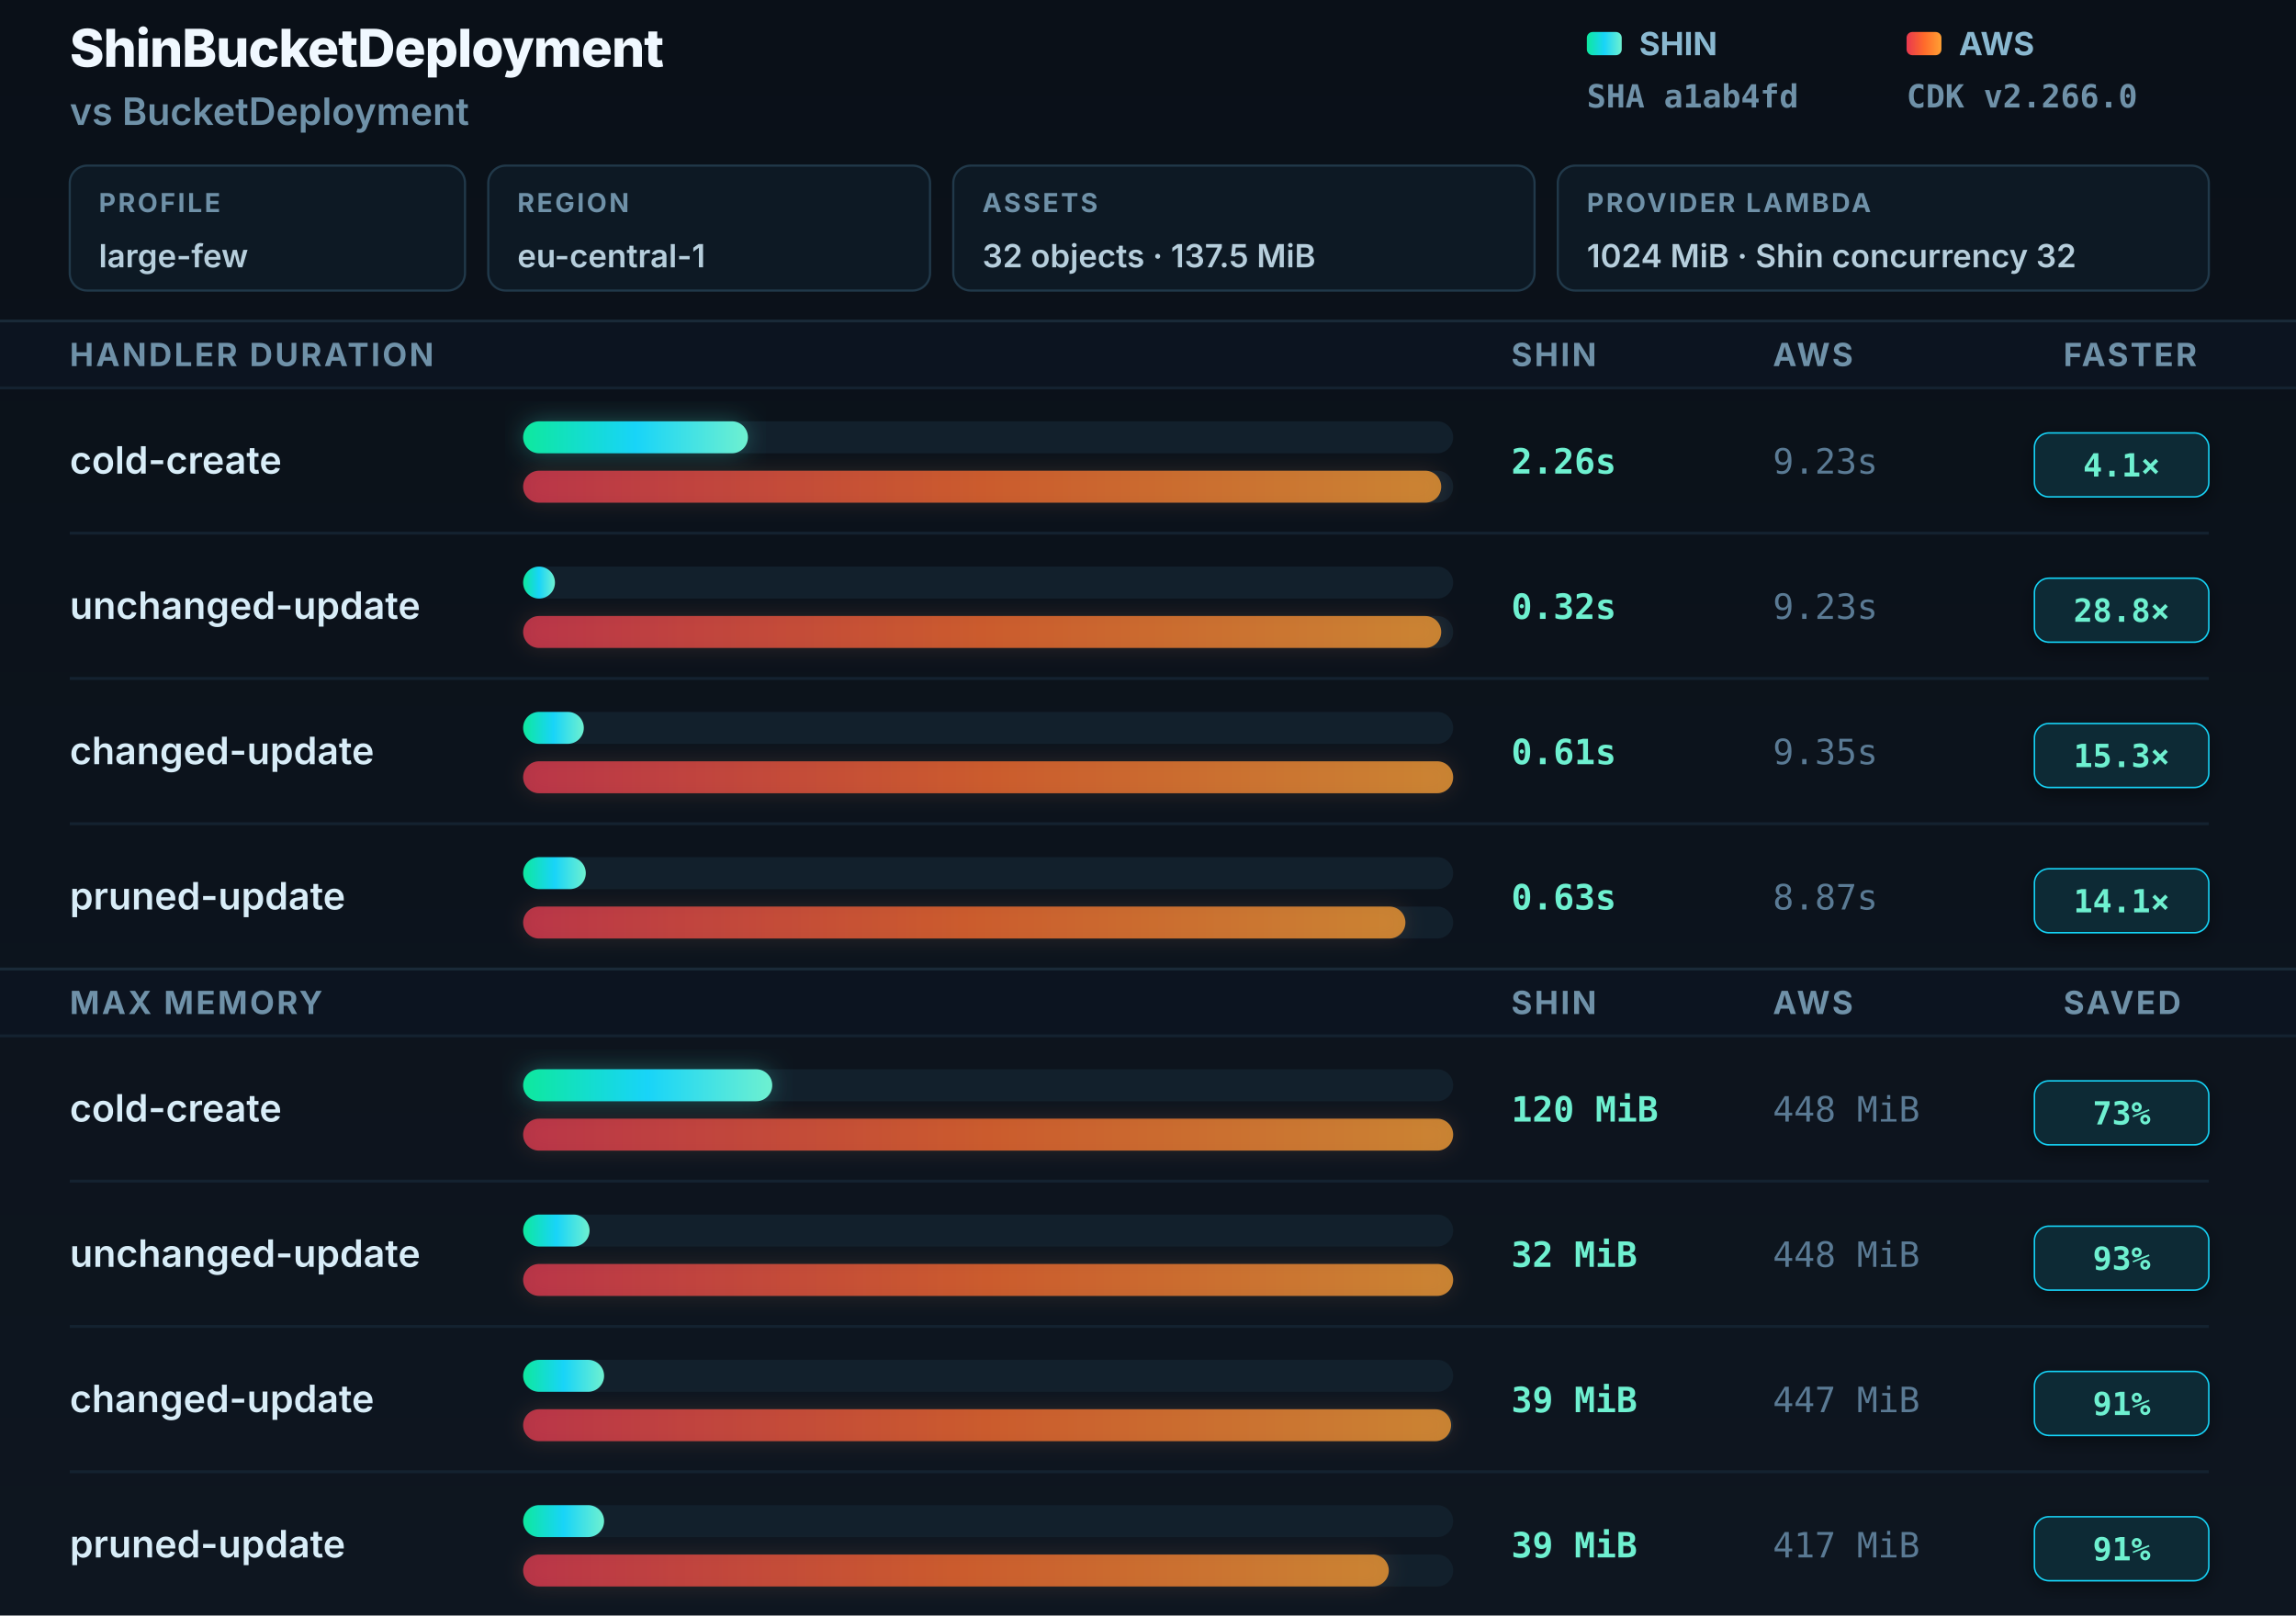
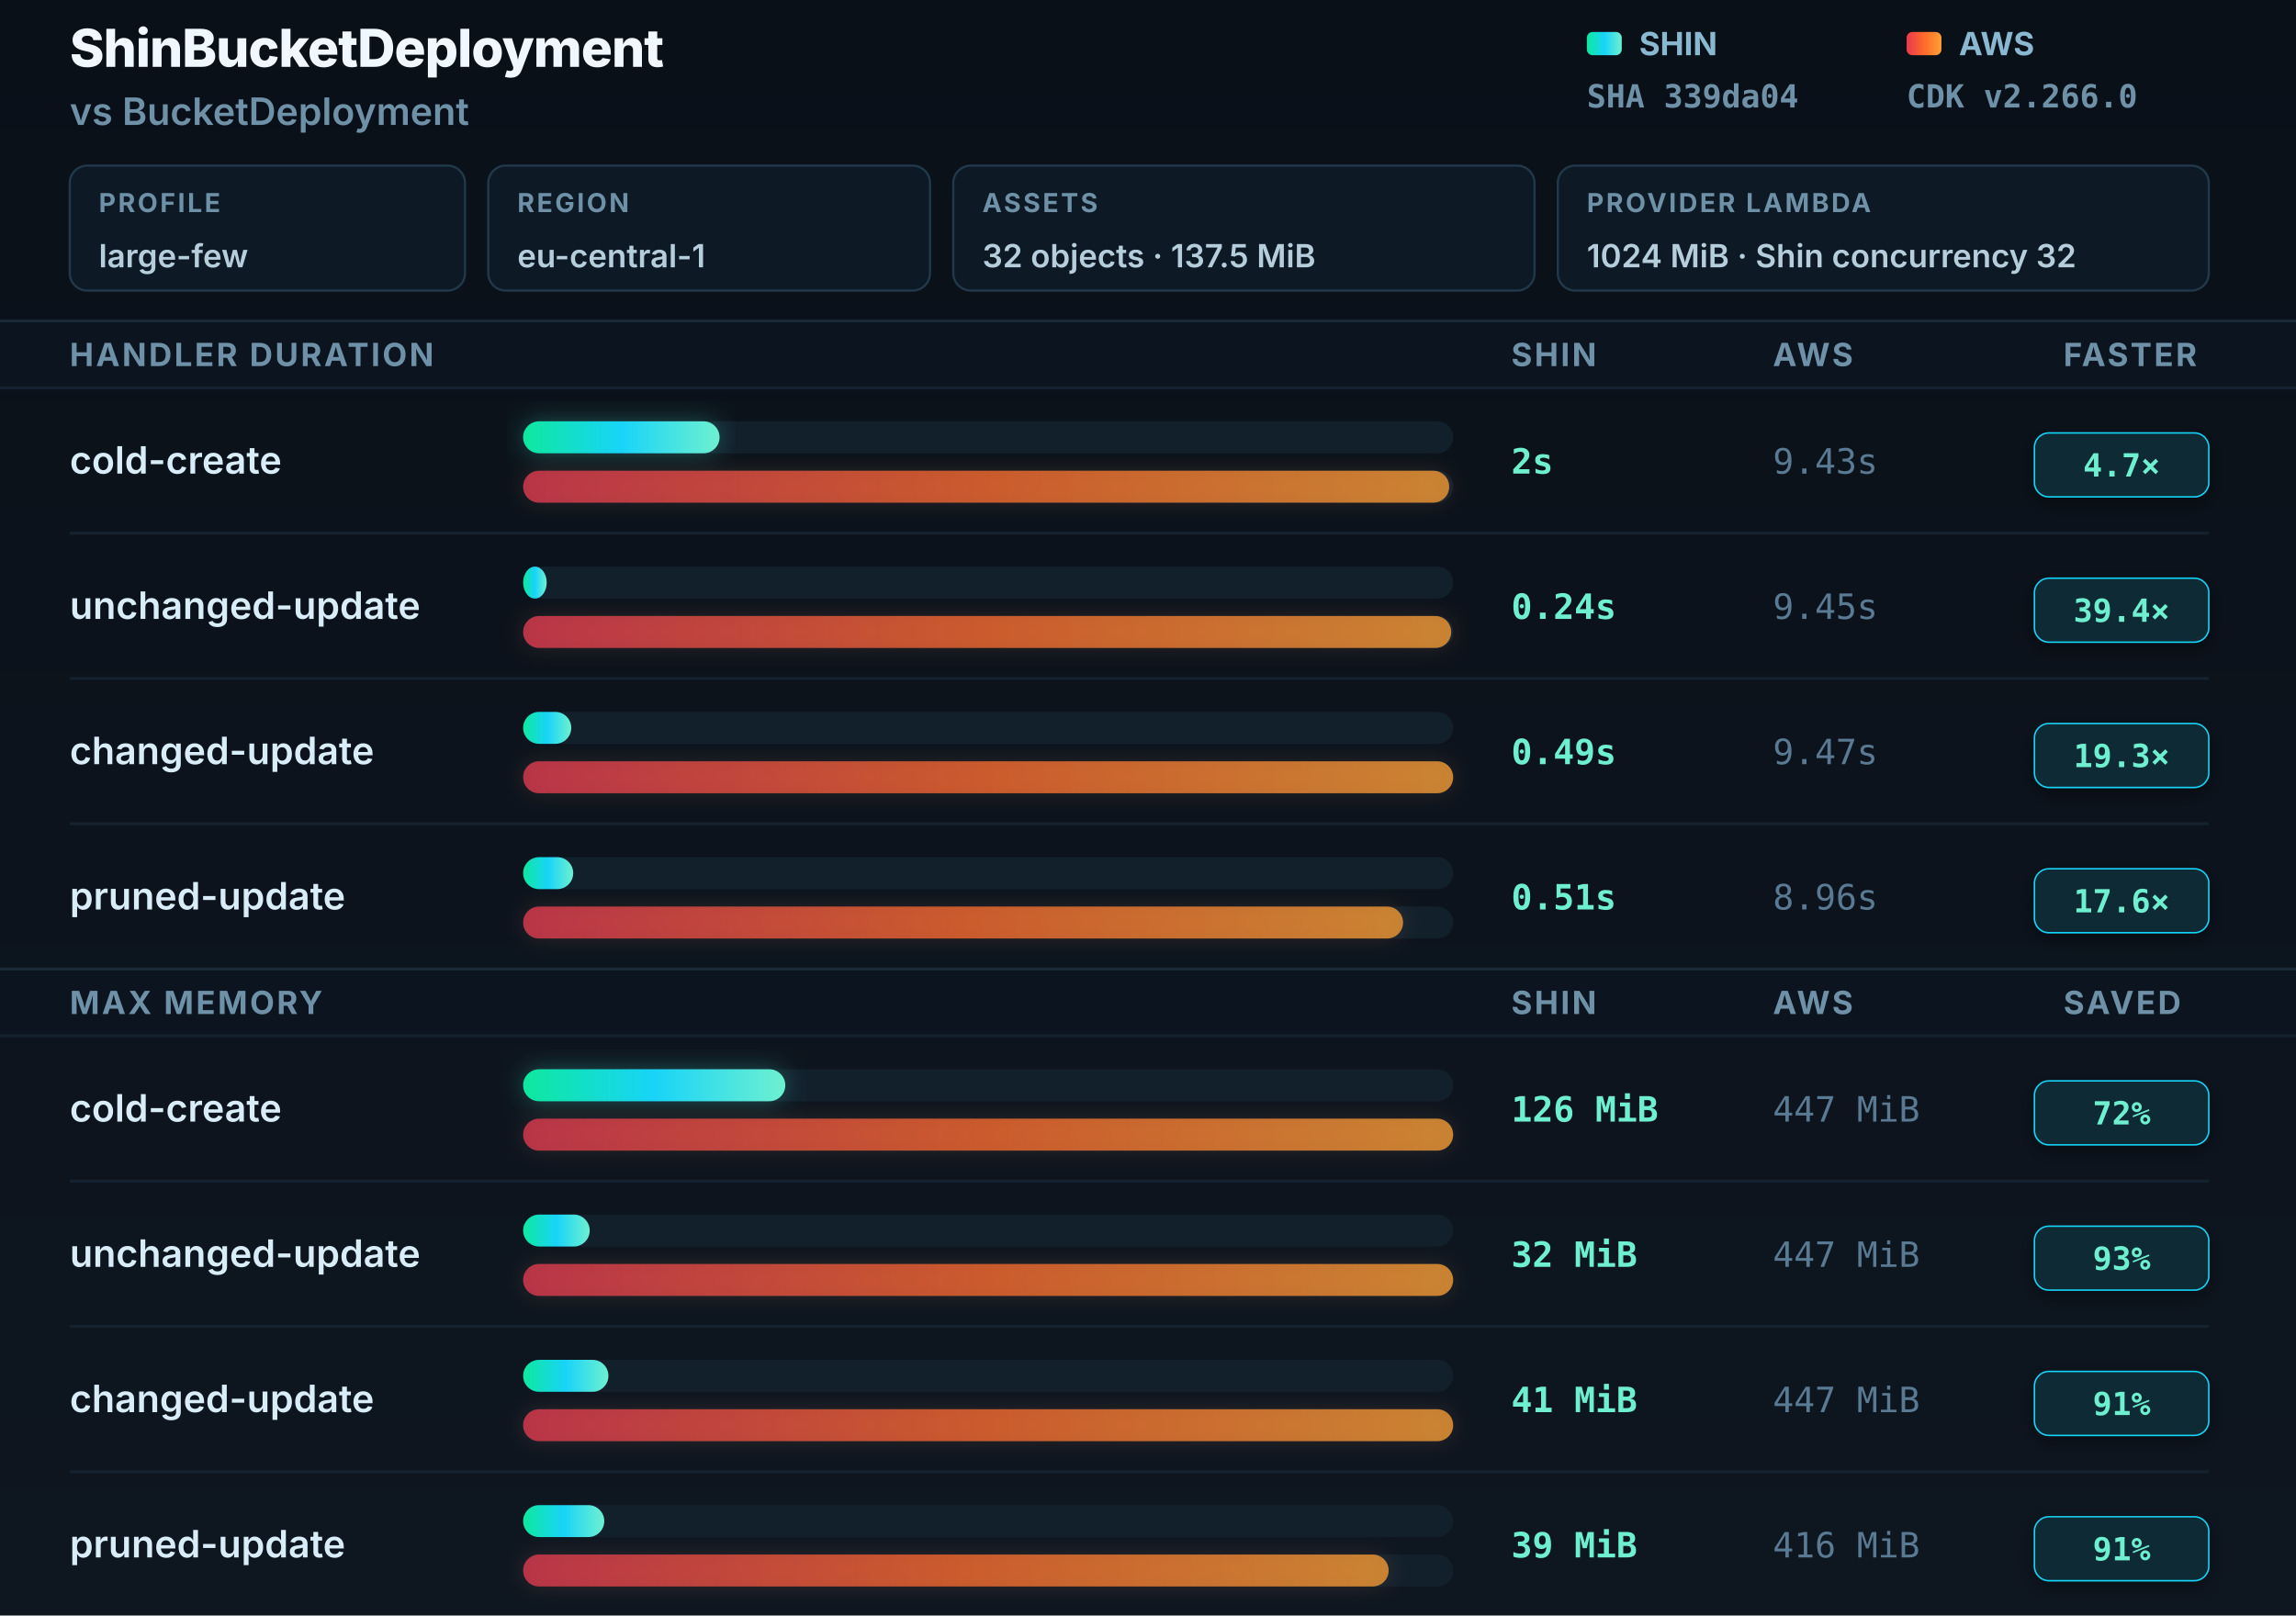
<svg xmlns="http://www.w3.org/2000/svg" width="790" height="556" viewBox="0 0 790 556" role="img" aria-labelledby="title desc">
  <defs>
    <linearGradient id="shin" x1="0" y1="0" x2="1" y2="0">
      <stop offset="0" stop-color="#0ee89e" />
      <stop offset="0.5" stop-color="#18d4f8" />
      <stop offset="1" stop-color="#6ef0d0" />
    </linearGradient>
    <linearGradient id="aws" x1="0" y1="0" x2="1" y2="0">
      <stop offset="0" stop-color="#e8384f" />
      <stop offset="0.5" stop-color="#ff6a2b" />
      <stop offset="1" stop-color="#ffa033" />
    </linearGradient>
    <linearGradient id="bgGrad" x1="0" y1="0" x2="0" y2="1">
      <stop offset="0" stop-color="#0a1018" />
      <stop offset="1" stop-color="#0e1620" />
    </linearGradient>
    <filter id="gS" x="-8%" y="-60%" width="116%" height="220%">
      <feGaussianBlur in="SourceGraphic" stdDeviation="4" />
      <feColorMatrix type="matrix" values="0 0 0 0 0.06 0 0 0 0 0.85 0 0 0 0 0.7 0 0 0 0.6 0" />
    </filter>
    <filter id="gA" x="-8%" y="-60%" width="116%" height="220%">
      <feGaussianBlur in="SourceGraphic" stdDeviation="3.5" />
      <feColorMatrix type="matrix" values="0 0 0 0 0.95 0 0 0 0 0.35 0 0 0 0 0.15 0 0 0 0.4 0" />
    </filter>
    <filter id="badgeShadow" x="-20%" y="-30%" width="140%" height="160%">
      <feDropShadow dx="0" dy="2" stdDeviation="3" flood-color="#000" flood-opacity="0.4" />
    </filter>
  </defs>
  <rect width="790" height="556" fill="url(#bgGrad)" />
  <text x="24" y="23" font-family="Inter, -apple-system, sans-serif" font-size="18" font-weight="800" fill="#f0f8ff" letter-spacing="-0.3">ShinBucketDeployment</text>
  <text x="24" y="43" font-family="Inter, -apple-system, sans-serif" font-size="13" font-weight="600" fill="#6f91a8">vs BucketDeployment</text>
  <rect x="24" y="57" width="136" height="43" rx="6" fill="#0d1924" stroke="#21394a" stroke-width="0.75" />
  <text x="34" y="73" font-family="Inter, -apple-system, sans-serif" font-size="9" font-weight="700" fill="#6f91a8" letter-spacing="0.8">PROFILE</text>
  <text x="34" y="92" font-family="Inter, -apple-system, sans-serif" font-size="11" font-weight="600" fill="#b6cedc">large-few</text>
  <rect x="168" y="57" width="152" height="43" rx="6" fill="#0d1924" stroke="#21394a" stroke-width="0.75" />
  <text x="178" y="73" font-family="Inter, -apple-system, sans-serif" font-size="9" font-weight="700" fill="#6f91a8" letter-spacing="0.8">REGION</text>
  <text x="178" y="92" font-family="Inter, -apple-system, sans-serif" font-size="11" font-weight="600" fill="#b6cedc">eu-central-1</text>
  <rect x="328" y="57" width="200" height="43" rx="6" fill="#0d1924" stroke="#21394a" stroke-width="0.75" />
  <text x="338" y="73" font-family="Inter, -apple-system, sans-serif" font-size="9" font-weight="700" fill="#6f91a8" letter-spacing="0.8">ASSETS</text>
  <text x="338" y="92" font-family="Inter, -apple-system, sans-serif" font-size="11" font-weight="600" fill="#b6cedc">32 objects · 137.5 MiB</text>
  <rect x="536" y="57" width="224" height="43" rx="6" fill="#0d1924" stroke="#21394a" stroke-width="0.75" />
  <text x="546" y="73" font-family="Inter, -apple-system, sans-serif" font-size="9" font-weight="700" fill="#6f91a8" letter-spacing="0.8">PROVIDER LAMBDA</text>
  <text x="546" y="92" font-family="Inter, -apple-system, sans-serif" font-size="11" font-weight="600" fill="#b6cedc">1024 MiB · Shin concurrency 32</text>
  <rect x="546" y="11" width="12" height="8" rx="2" fill="url(#shin)" />
  <text x="564" y="19" font-family="Inter, -apple-system, sans-serif" font-size="11" font-weight="700" fill="#8ab8d0">SHIN</text>
-   <text x="546" y="37" font-family="JetBrains Mono, monospace" font-size="11" font-weight="600" fill="#6f91a8">SHA a1ab4fd</text>
+   <text x="546" y="37" font-family="JetBrains Mono, monospace" font-size="11" font-weight="600" fill="#6f91a8">SHA 339da04</text>
  <rect x="656" y="11" width="12" height="8" rx="2" fill="url(#aws)" />
  <text x="674" y="19" font-family="Inter, -apple-system, sans-serif" font-size="11" font-weight="700" fill="#8ab8d0">AWS</text>
  <text x="656" y="37" font-family="JetBrains Mono, monospace" font-size="11" font-weight="600" fill="#6f91a8">CDK v2.266.0</text>
  <rect x="0" y="110" width="790" height="1" fill="#1a2a38" />
  <rect y="111" width="790" height="22" fill="#0c1420" />
  <text x="24" y="126" font-family="Inter, -apple-system, sans-serif" font-size="11" font-weight="700" fill="#6f91a8" letter-spacing="0.8">HANDLER DURATION</text>
  <text x="520" y="126" font-family="Inter, -apple-system, sans-serif" font-size="11" font-weight="700" fill="#6f91a8" letter-spacing="0.8">SHIN</text>
  <text x="610" y="126" font-family="Inter, -apple-system, sans-serif" font-size="11" font-weight="700" fill="#6f91a8" letter-spacing="0.8">AWS</text>
  <text x="710" y="126" font-family="Inter, -apple-system, sans-serif" font-size="11" font-weight="700" fill="#6f91a8" letter-spacing="0.8">FASTER</text>
  <rect x="0" y="133" width="790" height="1" fill="#142230" />
  <text x="24" y="163" font-family="Inter, -apple-system, sans-serif" font-size="13" font-weight="600" fill="#d8edf8">cold-create</text>
  <rect x="180" y="145" width="320" height="11" rx="5.5" fill="#12202c" />
-   <rect x="180" y="145" width="77.348" height="11" rx="5.5" fill="url(#shin)" filter="url(#gS)" opacity="0.5" />
-   <rect x="180" y="145" width="77.348" height="11" rx="5.5" fill="url(#shin)" />
+   <rect x="180" y="145" width="67.582" height="11" rx="5.5" fill="url(#shin)" filter="url(#gS)" opacity="0.5" />
+   <rect x="180" y="145" width="67.582" height="11" rx="5.5" fill="url(#shin)" />
  <rect x="180" y="162" width="320" height="11" rx="5.5" fill="#12202c" />
-   <rect x="180" y="162" width="315.893" height="11" rx="5.5" fill="url(#aws)" filter="url(#gA)" opacity="0.35" />
-   <rect x="180" y="162" width="315.893" height="11" rx="5.5" fill="url(#aws)" opacity="0.75" />
-   <text x="520" y="163" font-family="JetBrains Mono, monospace" font-size="12" font-weight="700" fill="#6ef0d0">2.26s</text>
-   <text x="610" y="163" font-family="JetBrains Mono, monospace" font-size="12" font-weight="400" fill="#5a7a94">9.23s</text>
+   <rect x="180" y="162" width="318.648" height="11" rx="5.5" fill="url(#aws)" filter="url(#gA)" opacity="0.35" />
+   <rect x="180" y="162" width="318.648" height="11" rx="5.5" fill="url(#aws)" opacity="0.75" />
+   <text x="520" y="163" font-family="JetBrains Mono, monospace" font-size="12" font-weight="700" fill="#6ef0d0">2s</text>
+   <text x="610" y="163" font-family="JetBrains Mono, monospace" font-size="12" font-weight="400" fill="#5a7a94">9.43s</text>
  <rect x="700" y="149" width="60" height="22" rx="5" fill="#082b35" stroke="#18d4f8" stroke-width="0.5" filter="url(#badgeShadow)" />
-   <text x="730" y="164" text-anchor="middle" font-family="JetBrains Mono, monospace" font-size="11" font-weight="800" fill="#6ef0d0">4.1×</text>
+   <text x="730" y="164" text-anchor="middle" font-family="JetBrains Mono, monospace" font-size="11" font-weight="800" fill="#6ef0d0">4.7×</text>
  <rect x="24" y="183" width="736" height="1" fill="#142230" />
  <text x="24" y="213" font-family="Inter, -apple-system, sans-serif" font-size="13" font-weight="600" fill="#d8edf8">unchanged-update</text>
  <rect x="180" y="195" width="320" height="11" rx="5.5" fill="#12202c" />
-   <rect x="180" y="195" width="10.952" height="11" rx="5.5" fill="url(#shin)" />
+   <rect x="180" y="195" width="8.11" height="11" rx="5.5" fill="url(#shin)" />
  <rect x="180" y="212" width="320" height="11" rx="5.5" fill="#12202c" />
-   <rect x="180" y="212" width="315.893" height="11" rx="5.5" fill="url(#aws)" filter="url(#gA)" opacity="0.35" />
-   <rect x="180" y="212" width="315.893" height="11" rx="5.5" fill="url(#aws)" opacity="0.75" />
-   <text x="520" y="213" font-family="JetBrains Mono, monospace" font-size="12" font-weight="700" fill="#6ef0d0">0.32s</text>
-   <text x="610" y="213" font-family="JetBrains Mono, monospace" font-size="12" font-weight="400" fill="#5a7a94">9.23s</text>
+   <rect x="180" y="212" width="319.324" height="11" rx="5.5" fill="url(#aws)" filter="url(#gA)" opacity="0.35" />
+   <rect x="180" y="212" width="319.324" height="11" rx="5.5" fill="url(#aws)" opacity="0.75" />
+   <text x="520" y="213" font-family="JetBrains Mono, monospace" font-size="12" font-weight="700" fill="#6ef0d0">0.24s</text>
+   <text x="610" y="213" font-family="JetBrains Mono, monospace" font-size="12" font-weight="400" fill="#5a7a94">9.45s</text>
  <rect x="700" y="199" width="60" height="22" rx="5" fill="#082b35" stroke="#18d4f8" stroke-width="0.5" filter="url(#badgeShadow)" />
-   <text x="730" y="214" text-anchor="middle" font-family="JetBrains Mono, monospace" font-size="11" font-weight="800" fill="#6ef0d0">28.8×</text>
+   <text x="730" y="214" text-anchor="middle" font-family="JetBrains Mono, monospace" font-size="11" font-weight="800" fill="#6ef0d0">39.4×</text>
  <rect x="24" y="233" width="736" height="1" fill="#142230" />
  <text x="24" y="263" font-family="Inter, -apple-system, sans-serif" font-size="13" font-weight="600" fill="#d8edf8">changed-update</text>
  <rect x="180" y="245" width="320" height="11" rx="5.5" fill="#12202c" />
-   <rect x="180" y="245" width="20.877" height="11" rx="5.5" fill="url(#shin)" />
+   <rect x="180" y="245" width="16.558" height="11" rx="5.5" fill="url(#shin)" />
  <rect x="180" y="262" width="320" height="11" rx="5.5" fill="#12202c" />
  <rect x="180" y="262" width="320" height="11" rx="5.5" fill="url(#aws)" filter="url(#gA)" opacity="0.35" />
  <rect x="180" y="262" width="320" height="11" rx="5.5" fill="url(#aws)" opacity="0.75" />
-   <text x="520" y="263" font-family="JetBrains Mono, monospace" font-size="12" font-weight="700" fill="#6ef0d0">0.61s</text>
-   <text x="610" y="263" font-family="JetBrains Mono, monospace" font-size="12" font-weight="400" fill="#5a7a94">9.35s</text>
+   <text x="520" y="263" font-family="JetBrains Mono, monospace" font-size="12" font-weight="700" fill="#6ef0d0">0.49s</text>
+   <text x="610" y="263" font-family="JetBrains Mono, monospace" font-size="12" font-weight="400" fill="#5a7a94">9.47s</text>
  <rect x="700" y="249" width="60" height="22" rx="5" fill="#082b35" stroke="#18d4f8" stroke-width="0.5" filter="url(#badgeShadow)" />
-   <text x="730" y="264" text-anchor="middle" font-family="JetBrains Mono, monospace" font-size="11" font-weight="800" fill="#6ef0d0">15.3×</text>
+   <text x="730" y="264" text-anchor="middle" font-family="JetBrains Mono, monospace" font-size="11" font-weight="800" fill="#6ef0d0">19.3×</text>
  <rect x="24" y="283" width="736" height="1" fill="#142230" />
  <text x="24" y="313" font-family="Inter, -apple-system, sans-serif" font-size="13" font-weight="600" fill="#d8edf8">pruned-update</text>
  <rect x="180" y="295" width="320" height="11" rx="5.5" fill="#12202c" />
-   <rect x="180" y="295" width="21.561" height="11" rx="5.5" fill="url(#shin)" />
+   <rect x="180" y="295" width="17.233" height="11" rx="5.5" fill="url(#shin)" />
  <rect x="180" y="312" width="320" height="11" rx="5.5" fill="#12202c" />
-   <rect x="180" y="312" width="303.572" height="11" rx="5.5" fill="url(#aws)" filter="url(#gA)" opacity="0.35" />
-   <rect x="180" y="312" width="303.572" height="11" rx="5.5" fill="url(#aws)" opacity="0.75" />
-   <text x="520" y="313" font-family="JetBrains Mono, monospace" font-size="12" font-weight="700" fill="#6ef0d0">0.63s</text>
-   <text x="610" y="313" font-family="JetBrains Mono, monospace" font-size="12" font-weight="400" fill="#5a7a94">8.87s</text>
+   <rect x="180" y="312" width="302.767" height="11" rx="5.5" fill="url(#aws)" filter="url(#gA)" opacity="0.35" />
+   <rect x="180" y="312" width="302.767" height="11" rx="5.5" fill="url(#aws)" opacity="0.75" />
+   <text x="520" y="313" font-family="JetBrains Mono, monospace" font-size="12" font-weight="700" fill="#6ef0d0">0.51s</text>
+   <text x="610" y="313" font-family="JetBrains Mono, monospace" font-size="12" font-weight="400" fill="#5a7a94">8.96s</text>
  <rect x="700" y="299" width="60" height="22" rx="5" fill="#082b35" stroke="#18d4f8" stroke-width="0.5" filter="url(#badgeShadow)" />
-   <text x="730" y="314" text-anchor="middle" font-family="JetBrains Mono, monospace" font-size="11" font-weight="800" fill="#6ef0d0">14.1×</text>
+   <text x="730" y="314" text-anchor="middle" font-family="JetBrains Mono, monospace" font-size="11" font-weight="800" fill="#6ef0d0">17.6×</text>
  <rect x="0" y="333" width="790" height="1" fill="#1a2a38" />
  <rect y="334" width="790" height="22" fill="#0c1420" />
  <text x="24" y="349" font-family="Inter, -apple-system, sans-serif" font-size="11" font-weight="700" fill="#6f91a8" letter-spacing="0.8">MAX MEMORY</text>
  <text x="520" y="349" font-family="Inter, -apple-system, sans-serif" font-size="11" font-weight="700" fill="#6f91a8" letter-spacing="0.8">SHIN</text>
  <text x="610" y="349" font-family="Inter, -apple-system, sans-serif" font-size="11" font-weight="700" fill="#6f91a8" letter-spacing="0.8">AWS</text>
  <text x="710" y="349" font-family="Inter, -apple-system, sans-serif" font-size="11" font-weight="700" fill="#6f91a8" letter-spacing="0.8">SAVED</text>
  <rect x="0" y="356" width="790" height="1" fill="#142230" />
  <text x="24" y="386" font-family="Inter, -apple-system, sans-serif" font-size="13" font-weight="600" fill="#d8edf8">cold-create</text>
  <rect x="180" y="368" width="320" height="11" rx="5.5" fill="#12202c" />
-   <rect x="180" y="368" width="85.714" height="11" rx="5.5" fill="url(#shin)" filter="url(#gS)" opacity="0.5" />
-   <rect x="180" y="368" width="85.714" height="11" rx="5.5" fill="url(#shin)" />
+   <rect x="180" y="368" width="90.201" height="11" rx="5.5" fill="url(#shin)" filter="url(#gS)" opacity="0.5" />
+   <rect x="180" y="368" width="90.201" height="11" rx="5.5" fill="url(#shin)" />
  <rect x="180" y="385" width="320" height="11" rx="5.5" fill="#12202c" />
  <rect x="180" y="385" width="320" height="11" rx="5.5" fill="url(#aws)" filter="url(#gA)" opacity="0.35" />
  <rect x="180" y="385" width="320" height="11" rx="5.5" fill="url(#aws)" opacity="0.75" />
-   <text x="520" y="386" font-family="JetBrains Mono, monospace" font-size="12" font-weight="700" fill="#6ef0d0">120 MiB</text>
-   <text x="610" y="386" font-family="JetBrains Mono, monospace" font-size="12" font-weight="400" fill="#5a7a94">448 MiB</text>
+   <text x="520" y="386" font-family="JetBrains Mono, monospace" font-size="12" font-weight="700" fill="#6ef0d0">126 MiB</text>
+   <text x="610" y="386" font-family="JetBrains Mono, monospace" font-size="12" font-weight="400" fill="#5a7a94">447 MiB</text>
  <rect x="700" y="372" width="60" height="22" rx="5" fill="#082b35" stroke="#18d4f8" stroke-width="0.5" filter="url(#badgeShadow)" />
-   <text x="730" y="387" text-anchor="middle" font-family="JetBrains Mono, monospace" font-size="11" font-weight="800" fill="#6ef0d0">73%</text>
+   <text x="730" y="387" text-anchor="middle" font-family="JetBrains Mono, monospace" font-size="11" font-weight="800" fill="#6ef0d0">72%</text>
  <rect x="24" y="406" width="736" height="1" fill="#142230" />
  <text x="24" y="436" font-family="Inter, -apple-system, sans-serif" font-size="13" font-weight="600" fill="#d8edf8">unchanged-update</text>
  <rect x="180" y="418" width="320" height="11" rx="5.5" fill="#12202c" />
-   <rect x="180" y="418" width="22.857" height="11" rx="5.5" fill="url(#shin)" />
+   <rect x="180" y="418" width="22.908" height="11" rx="5.5" fill="url(#shin)" />
  <rect x="180" y="435" width="320" height="11" rx="5.5" fill="#12202c" />
  <rect x="180" y="435" width="320" height="11" rx="5.5" fill="url(#aws)" filter="url(#gA)" opacity="0.35" />
  <rect x="180" y="435" width="320" height="11" rx="5.5" fill="url(#aws)" opacity="0.75" />
  <text x="520" y="436" font-family="JetBrains Mono, monospace" font-size="12" font-weight="700" fill="#6ef0d0">32 MiB</text>
-   <text x="610" y="436" font-family="JetBrains Mono, monospace" font-size="12" font-weight="400" fill="#5a7a94">448 MiB</text>
+   <text x="610" y="436" font-family="JetBrains Mono, monospace" font-size="12" font-weight="400" fill="#5a7a94">447 MiB</text>
  <rect x="700" y="422" width="60" height="22" rx="5" fill="#082b35" stroke="#18d4f8" stroke-width="0.5" filter="url(#badgeShadow)" />
  <text x="730" y="437" text-anchor="middle" font-family="JetBrains Mono, monospace" font-size="11" font-weight="800" fill="#6ef0d0">93%</text>
  <rect x="24" y="456" width="736" height="1" fill="#142230" />
  <text x="24" y="486" font-family="Inter, -apple-system, sans-serif" font-size="13" font-weight="600" fill="#d8edf8">changed-update</text>
  <rect x="180" y="468" width="320" height="11" rx="5.5" fill="#12202c" />
-   <rect x="180" y="468" width="27.857" height="11" rx="5.5" fill="url(#shin)" />
+   <rect x="180" y="468" width="29.351" height="11" rx="5.5" fill="url(#shin)" />
  <rect x="180" y="485" width="320" height="11" rx="5.5" fill="#12202c" />
-   <rect x="180" y="485" width="319.286" height="11" rx="5.5" fill="url(#aws)" filter="url(#gA)" opacity="0.35" />
-   <rect x="180" y="485" width="319.286" height="11" rx="5.5" fill="url(#aws)" opacity="0.75" />
-   <text x="520" y="486" font-family="JetBrains Mono, monospace" font-size="12" font-weight="700" fill="#6ef0d0">39 MiB</text>
+   <rect x="180" y="485" width="320" height="11" rx="5.5" fill="url(#aws)" filter="url(#gA)" opacity="0.35" />
+   <rect x="180" y="485" width="320" height="11" rx="5.5" fill="url(#aws)" opacity="0.75" />
+   <text x="520" y="486" font-family="JetBrains Mono, monospace" font-size="12" font-weight="700" fill="#6ef0d0">41 MiB</text>
  <text x="610" y="486" font-family="JetBrains Mono, monospace" font-size="12" font-weight="400" fill="#5a7a94">447 MiB</text>
  <rect x="700" y="472" width="60" height="22" rx="5" fill="#082b35" stroke="#18d4f8" stroke-width="0.5" filter="url(#badgeShadow)" />
  <text x="730" y="487" text-anchor="middle" font-family="JetBrains Mono, monospace" font-size="11" font-weight="800" fill="#6ef0d0">91%</text>
  <rect x="24" y="506" width="736" height="1" fill="#142230" />
  <text x="24" y="536" font-family="Inter, -apple-system, sans-serif" font-size="13" font-weight="600" fill="#d8edf8">pruned-update</text>
  <rect x="180" y="518" width="320" height="11" rx="5.5" fill="#12202c" />
-   <rect x="180" y="518" width="27.857" height="11" rx="5.5" fill="url(#shin)" />
+   <rect x="180" y="518" width="27.919" height="11" rx="5.5" fill="url(#shin)" />
  <rect x="180" y="535" width="320" height="11" rx="5.5" fill="#12202c" />
-   <rect x="180" y="535" width="297.857" height="11" rx="5.5" fill="url(#aws)" filter="url(#gA)" opacity="0.35" />
-   <rect x="180" y="535" width="297.857" height="11" rx="5.5" fill="url(#aws)" opacity="0.75" />
+   <rect x="180" y="535" width="297.808" height="11" rx="5.5" fill="url(#aws)" filter="url(#gA)" opacity="0.35" />
+   <rect x="180" y="535" width="297.808" height="11" rx="5.5" fill="url(#aws)" opacity="0.75" />
  <text x="520" y="536" font-family="JetBrains Mono, monospace" font-size="12" font-weight="700" fill="#6ef0d0">39 MiB</text>
-   <text x="610" y="536" font-family="JetBrains Mono, monospace" font-size="12" font-weight="400" fill="#5a7a94">417 MiB</text>
+   <text x="610" y="536" font-family="JetBrains Mono, monospace" font-size="12" font-weight="400" fill="#5a7a94">416 MiB</text>
  <rect x="700" y="522" width="60" height="22" rx="5" fill="#082b35" stroke="#18d4f8" stroke-width="0.5" filter="url(#badgeShadow)" />
  <text x="730" y="537" text-anchor="middle" font-family="JetBrains Mono, monospace" font-size="11" font-weight="800" fill="#6ef0d0">91%</text>
</svg>
